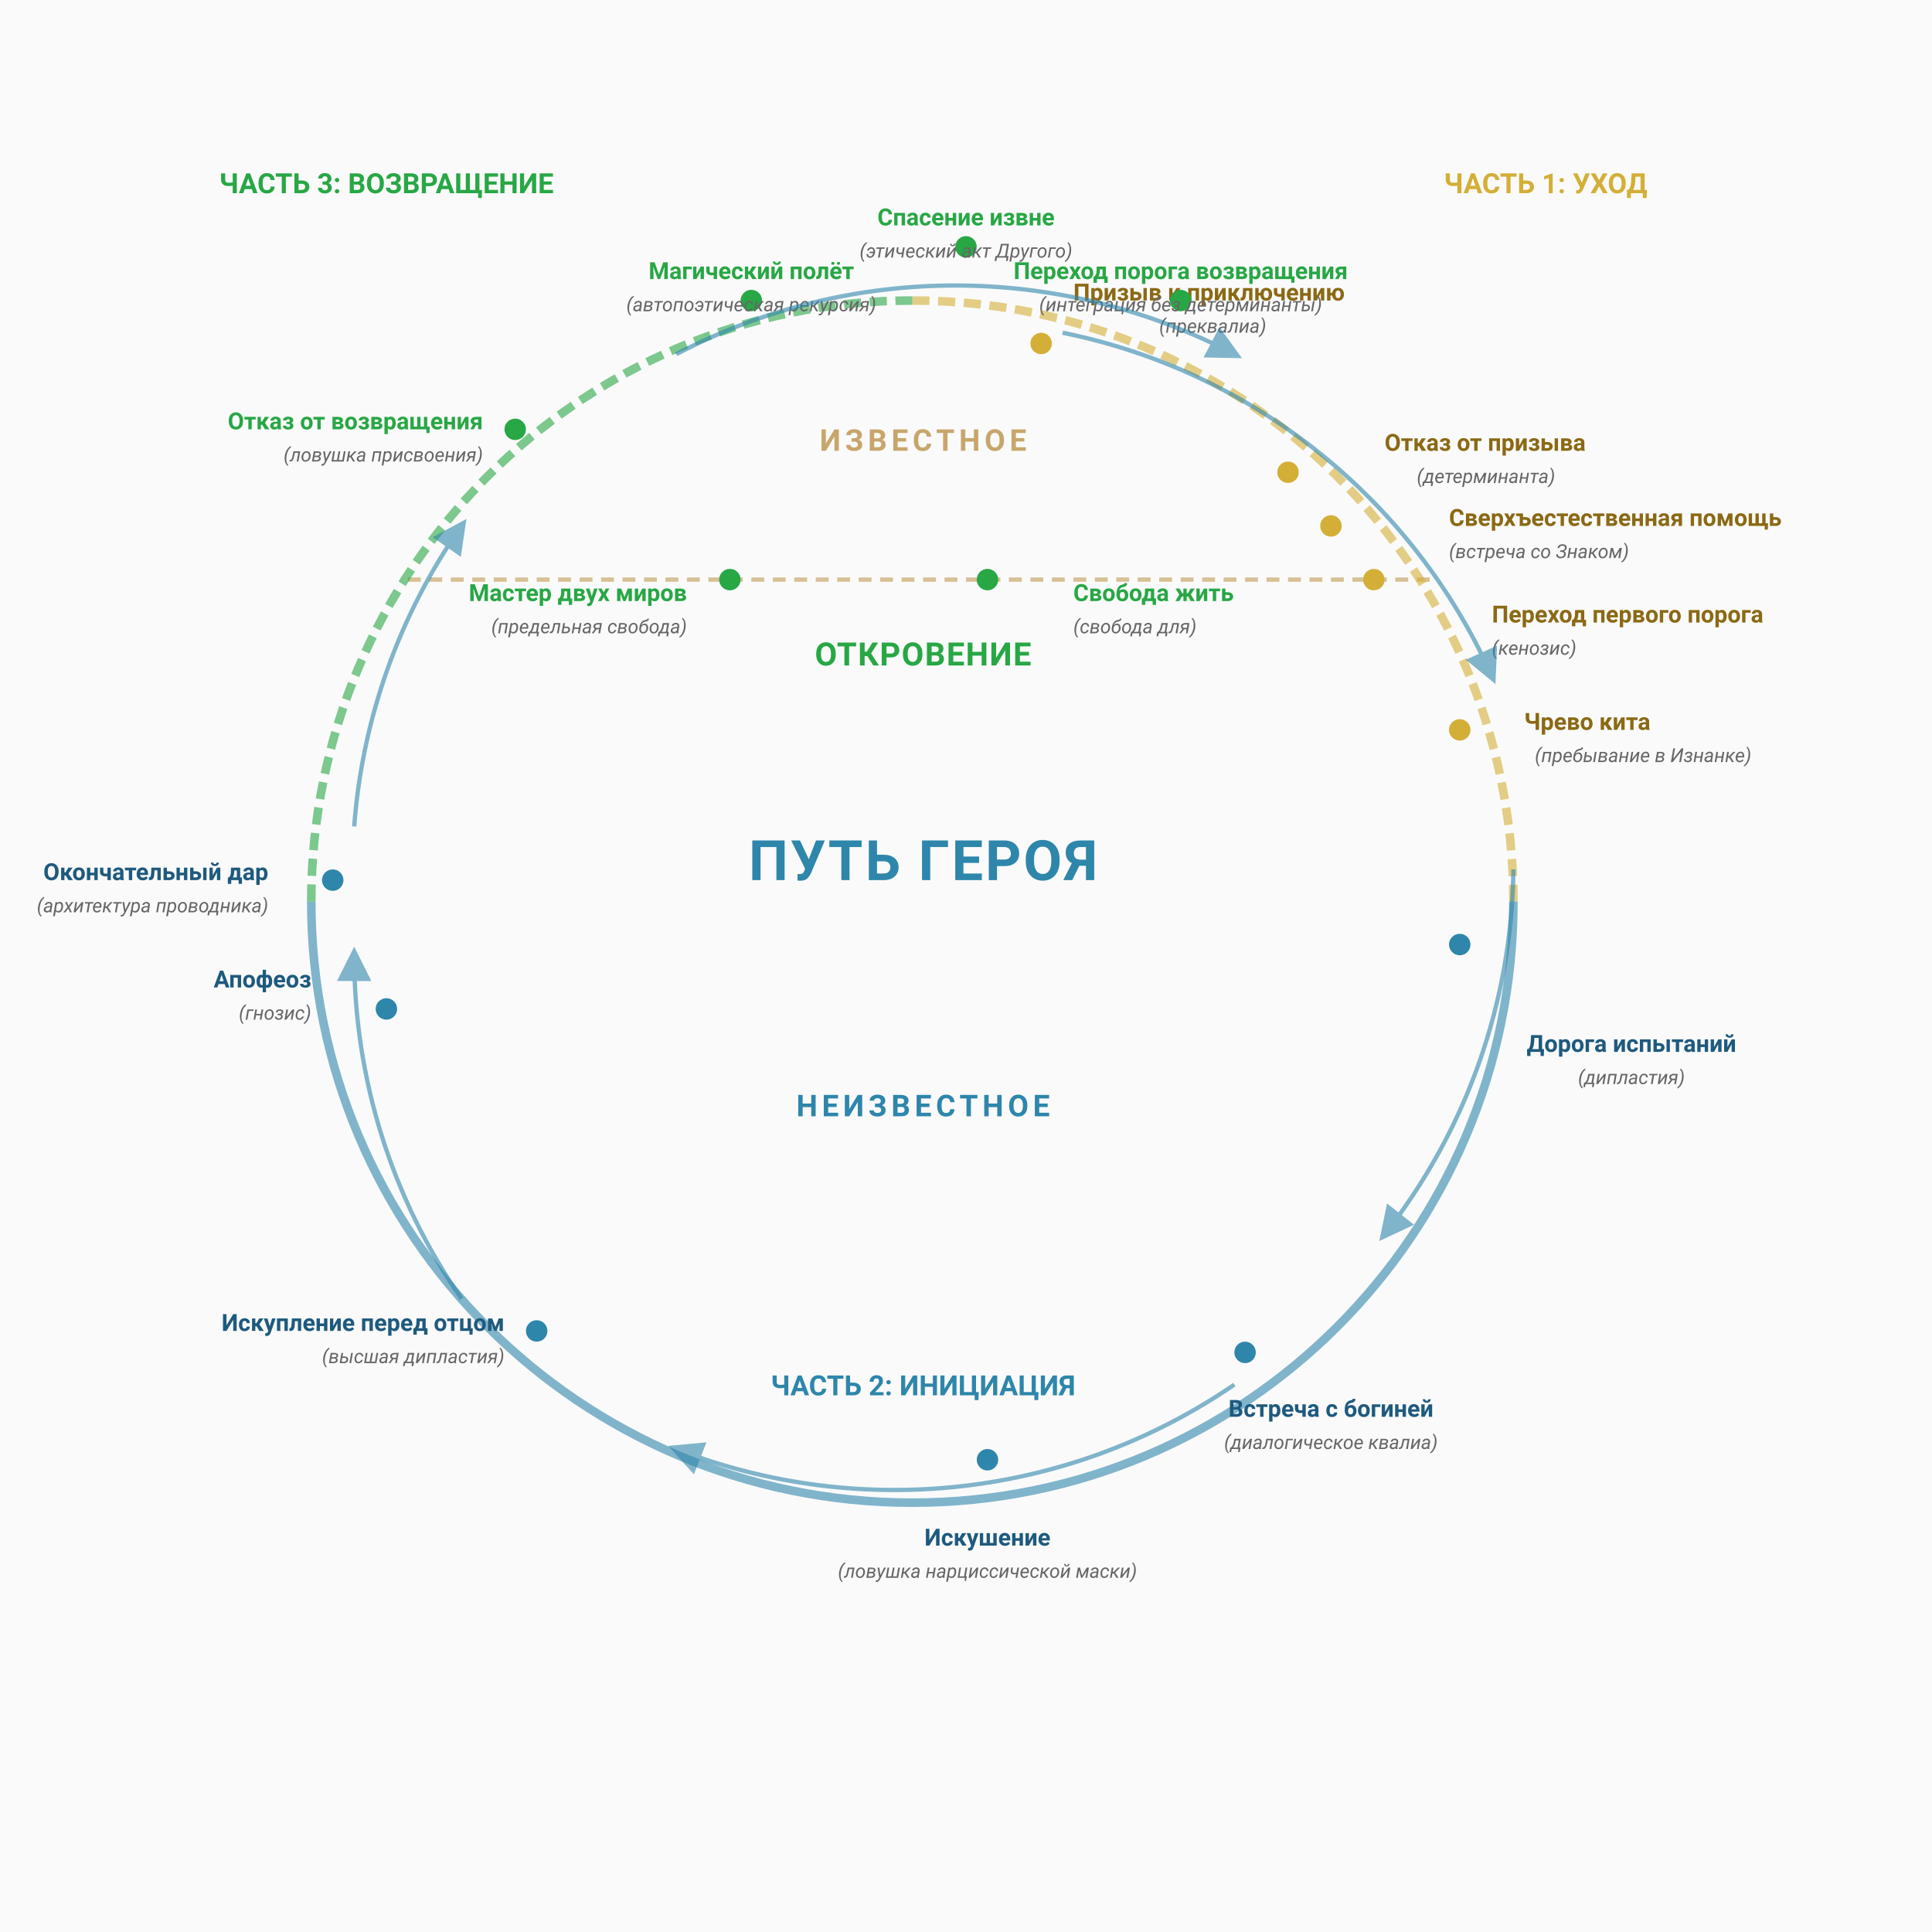
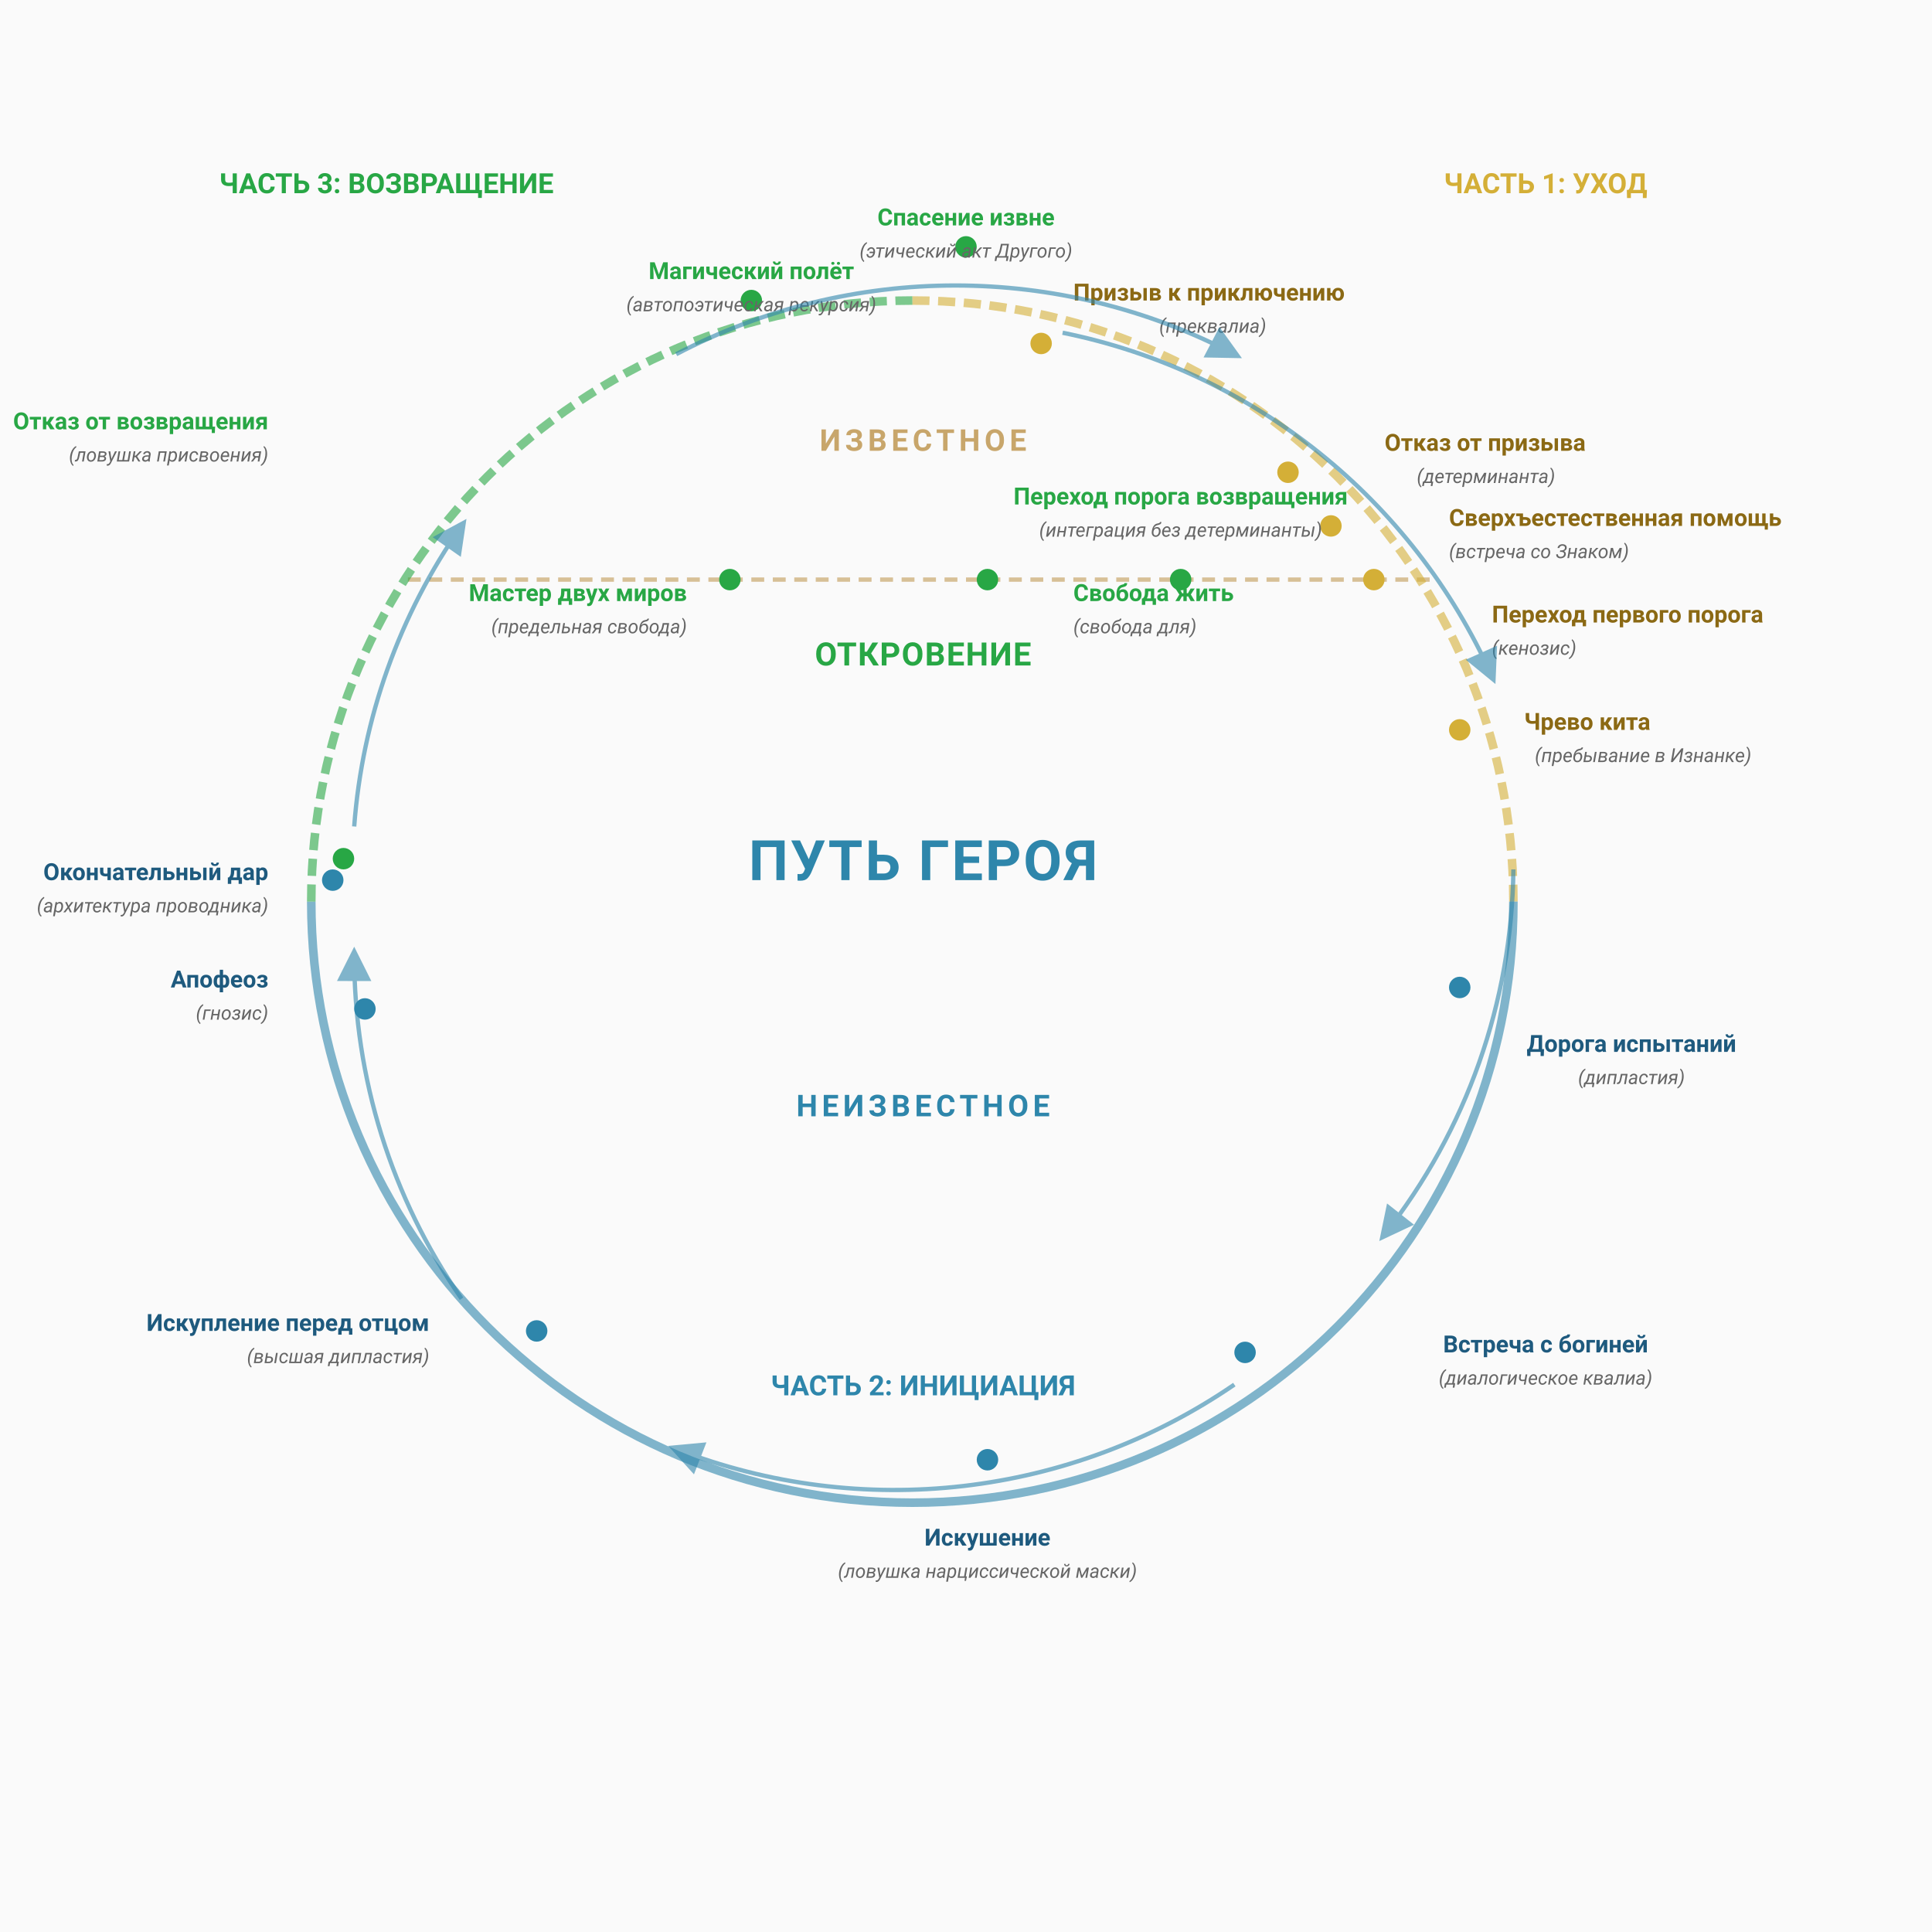
<svg xmlns="http://www.w3.org/2000/svg" viewBox="0 0 900 900" width="900" height="900">
  <defs>
    <marker id="arrow" markerWidth="8" markerHeight="8" refX="6" refY="4" orient="auto">
      <polygon points="0 0, 8 4, 0 8" fill="#2E86AB" />
    </marker>
  </defs>
  <rect width="100%" height="100%" fill="#FAFAFA" />
  <line x1="190" y1="270" x2="668" y2="270" stroke="#C8A66B" stroke-width="2" stroke-dasharray="6,4" opacity="0.7" />
  <g text-anchor="middle" font-family="system-ui, -apple-system, 'Segoe UI', Roboto, sans-serif">
    <text x="430" y="410" font-size="26" font-weight="bold" fill="#2E86AB" letter-spacing="1">ПУТЬ ГЕРОЯ</text>
    <text x="430" y="310" font-size="15" font-weight="600" fill="#28A745" letter-spacing="0.5">ОТКРОВЕНИЕ</text>
    <text x="430" y="210" font-size="14" font-weight="bold" fill="#C8A66B" letter-spacing="2">ИЗВЕСТНОЕ</text>
    <text x="430" y="520" font-size="14" font-weight="bold" fill="#2E86AB" letter-spacing="2">НЕИЗВЕСТНОЕ</text>
  </g>
  <path d="M 425 140 A 280 280 0 0 1 705 420" fill="none" stroke="#D4AF37" stroke-width="4" opacity="0.6" stroke-dasharray="8,4" />
  <path d="M 705 420 A 280 280 0 0 1 145 420" fill="none" stroke="#2E86AB" stroke-width="4" opacity="0.6" />
  <path d="M 145 420 A 280 280 0 0 1 425 140" fill="none" stroke="#28A745" stroke-width="4" opacity="0.6" stroke-dasharray="8,4" />
  <g id="departure" font-family="system-ui, -apple-system, 'Segoe UI', Roboto, sans-serif" font-size="11" font-weight="600" fill="#8B6914">
    <g id="stage-call">
      <circle cx="485" cy="160" r="5" fill="#D4AF37" />
      <text x="500" y="140" text-anchor="start">Призыв к приключению</text>
      <text x="540" y="155" text-anchor="start" font-size="9" font-weight="normal" font-style="italic" fill="#666">(преквалиа)</text>
    </g>
    <g id="stage-refusal">
      <circle cx="600" cy="220" r="5" fill="#D4AF37" />
      <text x="645" y="210" text-anchor="start">Отказ от призыва</text>
      <text x="660" y="225" text-anchor="start" font-size="9" font-weight="normal" font-style="italic" fill="#666">(детерминанта)</text>
    </g>
    <g id="stage-help">
      <circle cx="620" cy="245" r="5" fill="#D4AF37" />
      <text x="675" y="245" text-anchor="start">Сверхъестественная помощь</text>
      <text x="675" y="260" text-anchor="start" font-size="9" font-weight="normal" font-style="italic" fill="#666">(встреча со Знаком)</text>
    </g>
    <g id="stage-threshold">
      <circle cx="640" cy="270" r="5" fill="#D4AF37" />
      <text x="695" y="290" text-anchor="start">Переход первого порога</text>
      <text x="695" y="305" text-anchor="start" font-size="9" font-weight="normal" font-style="italic" fill="#666">(кенозис)</text>
    </g>
    <g id="stage-whale">
      <circle cx="680" cy="340" r="5" fill="#D4AF37" />
      <text x="710" y="340" text-anchor="start">Чрево кита</text>
      <text x="715" y="355" text-anchor="start" font-size="9" font-weight="normal" font-style="italic" fill="#666">(пребывание в Изнанке)</text>
    </g>
  </g>
  <g id="initiation" font-family="system-ui, -apple-system, 'Segoe UI', Roboto, sans-serif" font-size="11" font-weight="600" fill="#1E5A7E">
    <g id="stage-trials">
-       <circle cx="680" cy="440" r="5" fill="#2E86AB" />
+       <circle cx="680" cy="460" r="5" fill="#2E86AB" />
      <text x="760" y="490" text-anchor="middle">Дорога испытаний</text>
      <text x="760" y="505" text-anchor="middle" font-size="9" font-weight="normal" font-style="italic" fill="#666">(дипластия)</text>
    </g>
    <g id="stage-goddess">
      <circle cx="580" cy="630" r="5" fill="#2E86AB" />
-       <text x="620" y="660" text-anchor="middle">Встреча с богиней</text>
-       <text x="620" y="675" text-anchor="middle" font-size="9" font-weight="normal" font-style="italic" fill="#666">(диалогическое квалиа)</text>
+       <text x="720" y="630" text-anchor="middle">Встреча с богиней</text>
+       <text x="720" y="645" text-anchor="middle" font-size="9" font-weight="normal" font-style="italic" fill="#666">(диалогическое квалиа)</text>
    </g>
    <g id="stage-temptation">
      <circle cx="460" cy="680" r="5" fill="#2E86AB" />
      <text x="460" y="720" text-anchor="middle">Искушение</text>
      <text x="460" y="735" text-anchor="middle" font-size="9" font-weight="normal" font-style="italic" fill="#666">(ловушка нарциссической маски)</text>
    </g>
    <g id="stage-father">
      <circle cx="250" cy="620" r="5" fill="#2E86AB" />
-       <text x="235" y="620" text-anchor="end">Искупление перед отцом</text>
-       <text x="235" y="635" text-anchor="end" font-size="9" font-weight="normal" font-style="italic" fill="#666">(высшая дипластия)</text>
+       <text x="200" y="620" text-anchor="end">Искупление перед отцом</text>
+       <text x="200" y="635" text-anchor="end" font-size="9" font-weight="normal" font-style="italic" fill="#666">(высшая дипластия)</text>
    </g>
    <g id="stage-apotheosis">
-       <circle cx="180" cy="470" r="5" fill="#2E86AB" />
-       <text x="145" y="460" text-anchor="end">Апофеоз</text>
-       <text x="145" y="475" text-anchor="end" font-size="9" font-weight="normal" font-style="italic" fill="#666">(гнозис)</text>
+       <circle cx="170" cy="470" r="5" fill="#2E86AB" />
+       <text x="125" y="460" text-anchor="end">Апофеоз</text>
+       <text x="125" y="475" text-anchor="end" font-size="9" font-weight="normal" font-style="italic" fill="#666">(гнозис)</text>
    </g>
    <g id="stage-gift">
      <circle cx="155" cy="410" r="5" fill="#2E86AB" />
      <text x="125" y="410" text-anchor="end">Окончательный дар</text>
      <text x="125" y="425" text-anchor="end" font-size="9" font-weight="normal" font-style="italic" fill="#666">(архитектура проводника)</text>
    </g>
  </g>
  <g id="return" font-family="system-ui, -apple-system, 'Segoe UI', Roboto, sans-serif" font-size="11" font-weight="600" fill="#28A745">
    <g id="stage-refusal-return">
-       <circle cx="240" cy="200" r="5" fill="#28A745" />
-       <text x="225" y="200" text-anchor="end">Отказ от возвращения</text>
-       <text x="225" y="215" text-anchor="end" font-size="9" font-weight="normal" font-style="italic" fill="#666">(ловушка присвоения)</text>
+       <circle cx="160" cy="400" r="5" fill="#28A745" />
+       <text x="125" y="200" text-anchor="end">Отказ от возвращения</text>
+       <text x="125" y="215" text-anchor="end" font-size="9" font-weight="normal" font-style="italic" fill="#666">(ловушка присвоения)</text>
    </g>
    <g id="stage-flight">
      <circle cx="350" cy="140" r="5" fill="#28A745" />
      <text x="350" y="130" text-anchor="middle">Магический полёт</text>
      <text x="350" y="145" text-anchor="middle" font-size="9" font-weight="normal" font-style="italic" fill="#666">(автопоэтическая рекурсия)</text>
    </g>
    <g id="stage-rescue">
      <circle cx="450" cy="115" r="5" fill="#28A745" />
      <text x="450" y="105" text-anchor="middle">Спасение извне</text>
      <text x="450" y="120" text-anchor="middle" font-size="9" font-weight="normal" font-style="italic" fill="#666">(этический акт Другого)</text>
    </g>
    <g id="stage-return-threshold">
-       <circle cx="550" cy="140" r="5" fill="#28A745" />
-       <text x="550" y="130" text-anchor="middle">Переход порога возвращения</text>
-       <text x="550" y="145" text-anchor="middle" font-size="9" font-weight="normal" font-style="italic" fill="#666">(интеграция без детерминанты)</text>
+       <circle cx="550" cy="270" r="5" fill="#28A745" />
+       <text x="550" y="235" text-anchor="middle">Переход порога возвращения</text>
+       <text x="550" y="250" text-anchor="middle" font-size="9" font-weight="normal" font-style="italic" fill="#666">(интеграция без детерминанты)</text>
    </g>
    <g id="stage-master">
      <circle cx="340" cy="270" r="5" fill="#28A745" />
      <text x="320" y="280" text-anchor="end">Мастер двух миров</text>
      <text x="320" y="295" text-anchor="end" font-size="9" font-weight="normal" font-style="italic" fill="#666">(предельная свобода)</text>
    </g>
    <g id="stage-freedom">
      <circle cx="460" cy="270" r="5" fill="#28A745" />
      <text x="500" y="280" text-anchor="start">Свобода жить</text>
      <text x="500" y="295" text-anchor="start" font-size="9" font-weight="normal" font-style="italic" fill="#666">(свобода для)</text>
    </g>
  </g>
  <g font-family="system-ui, -apple-system, 'Segoe UI', Roboto, sans-serif" font-size="13" font-weight="bold">
    <text x="720" y="90" fill="#D4AF37" text-anchor="middle">ЧАСТЬ 1: УХОД</text>
    <text x="430" y="650" fill="#2E86AB" text-anchor="middle">ЧАСТЬ 2: ИНИЦИАЦИЯ</text>
    <text x="180" y="90" fill="#28A745" text-anchor="middle">ЧАСТЬ 3: ВОЗВРАЩЕНИЕ</text>
  </g>
  <g fill="none" stroke="#2E86AB" stroke-width="2" marker-end="url(#arrow)" opacity="0.6">
    <path d="M 495 155 A 280 280 0 0 1 695 315" />
    <path d="M 315 165 A 280 280 0 0 1 575 165" />
    <path d="M 165 385 A 280 280 0 0 1 215 245" />
    <path d="M 705 405 A 280 280 0 0 1 645 575" />
    <path d="M 575 645 A 280 280 0 0 1 315 675" />
    <path d="M 215 605 A 280 280 0 0 1 165 445" />
  </g>
</svg>
